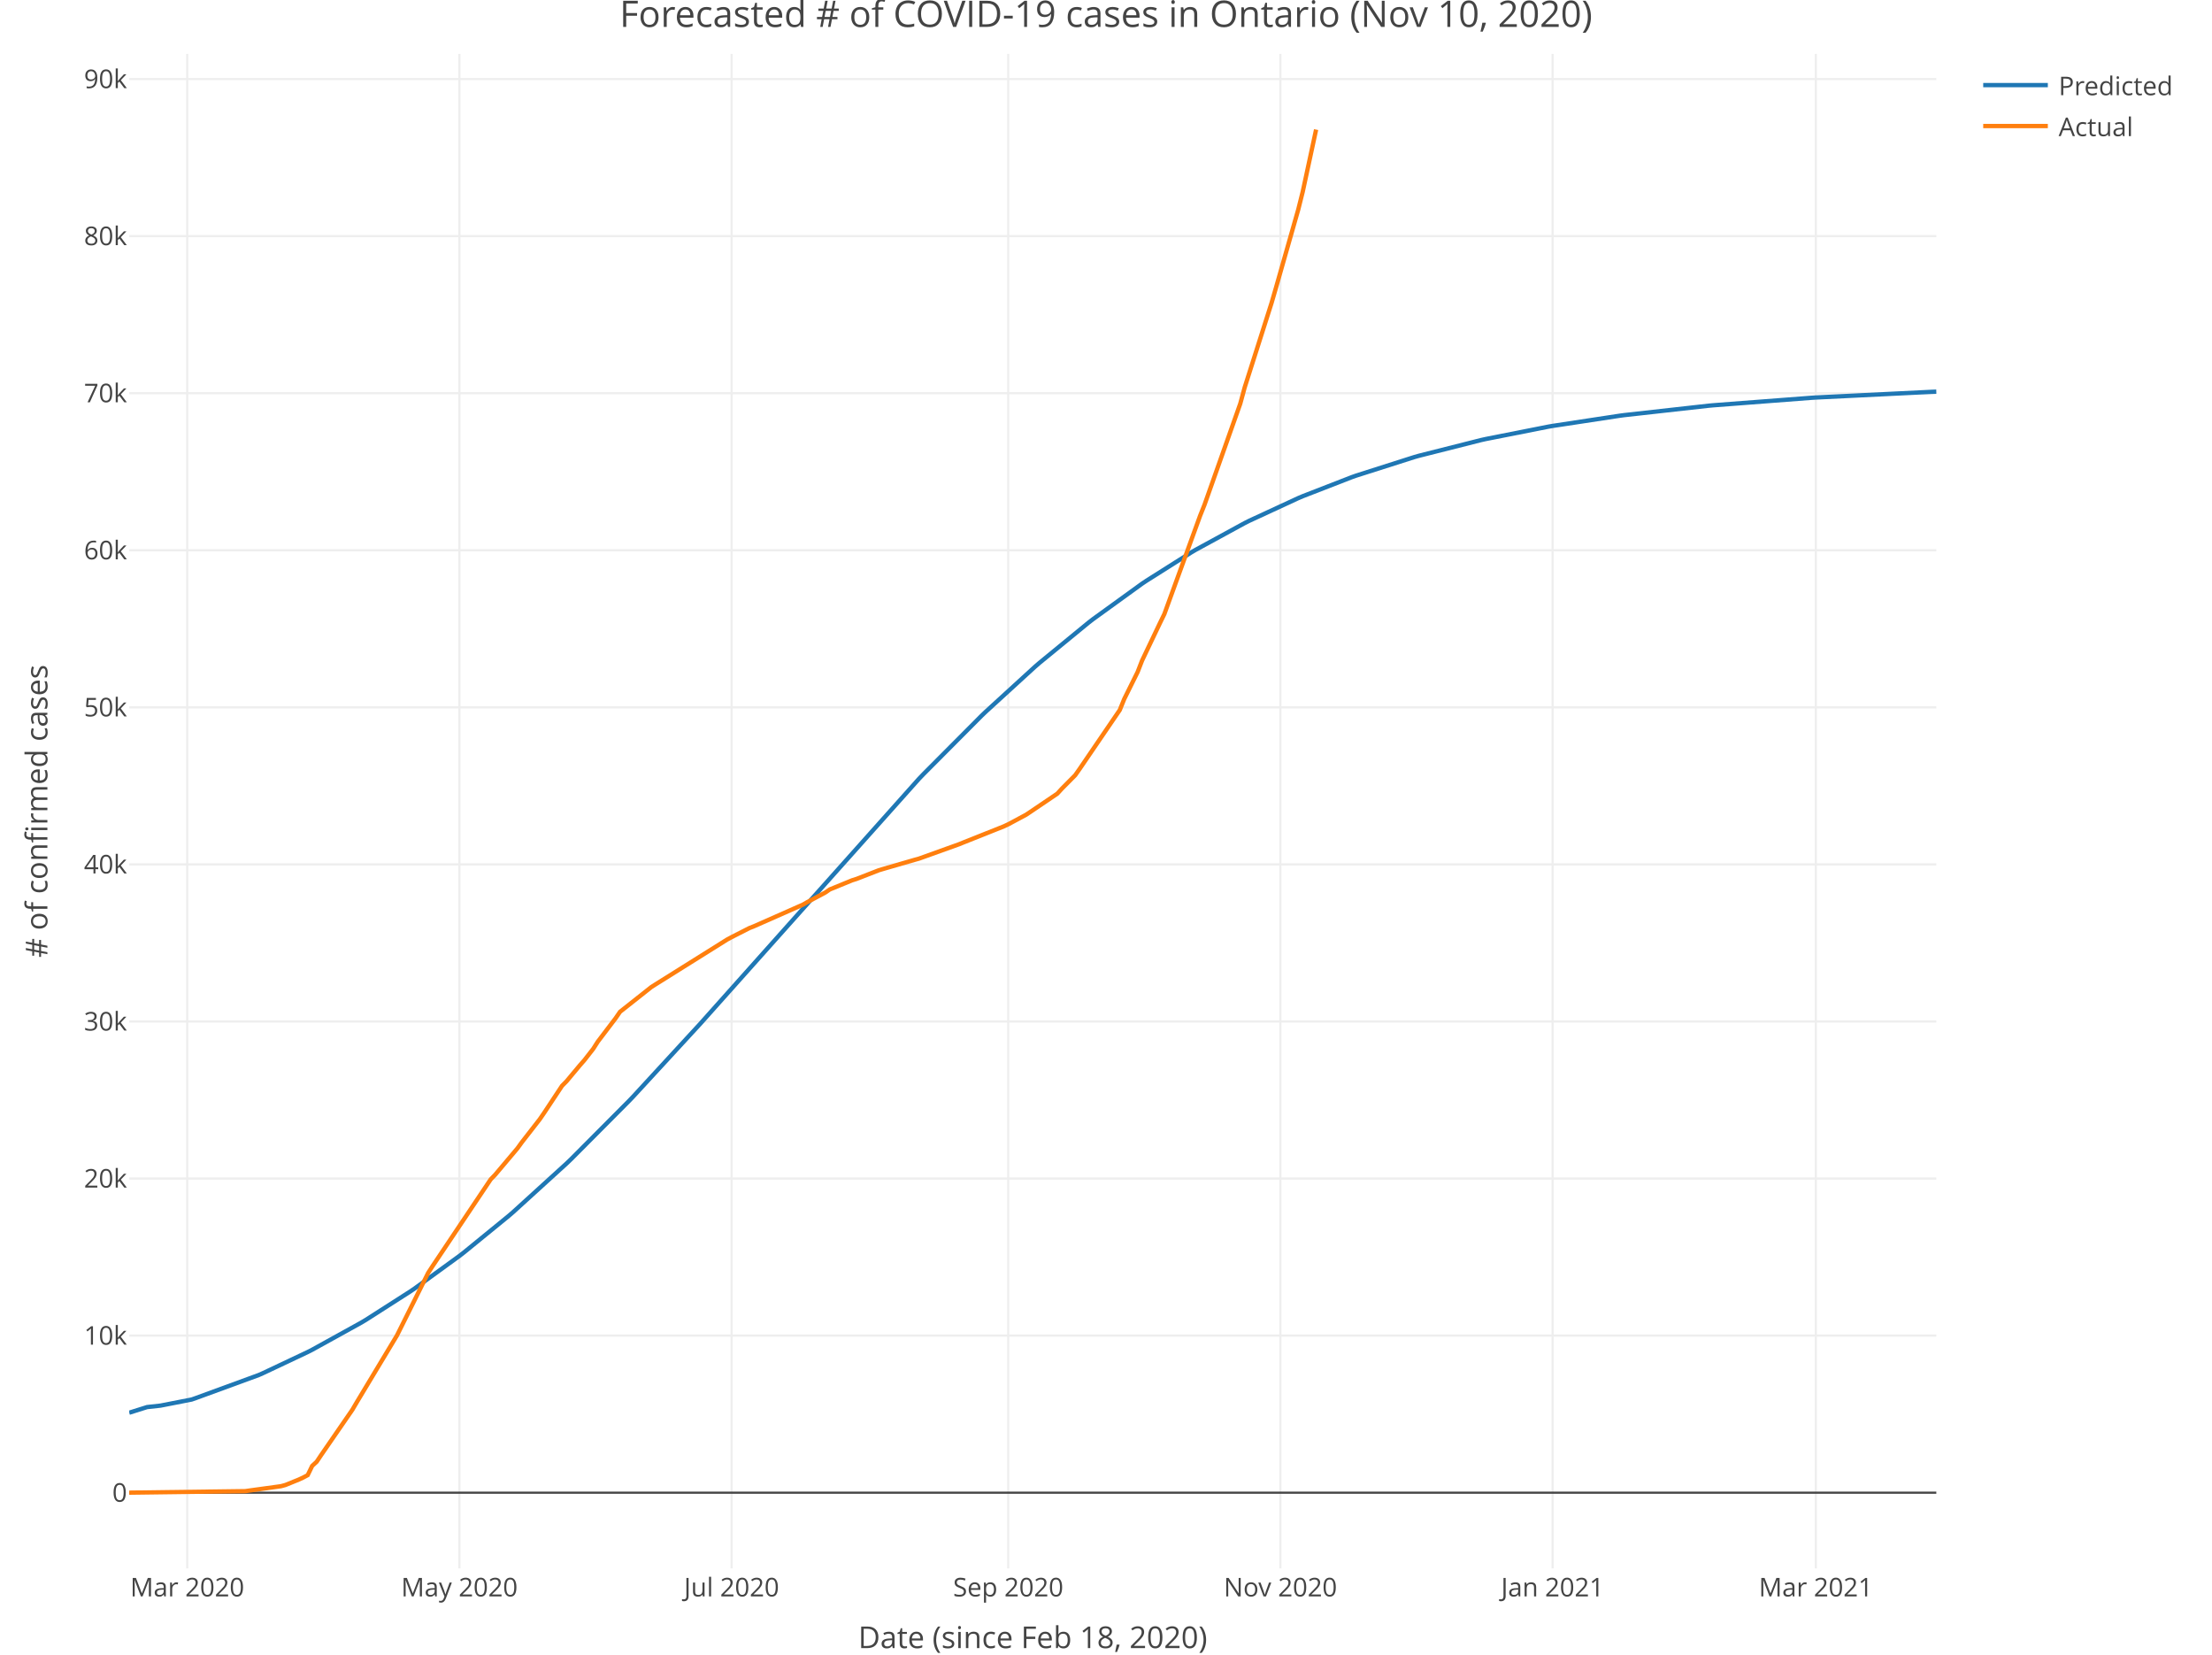
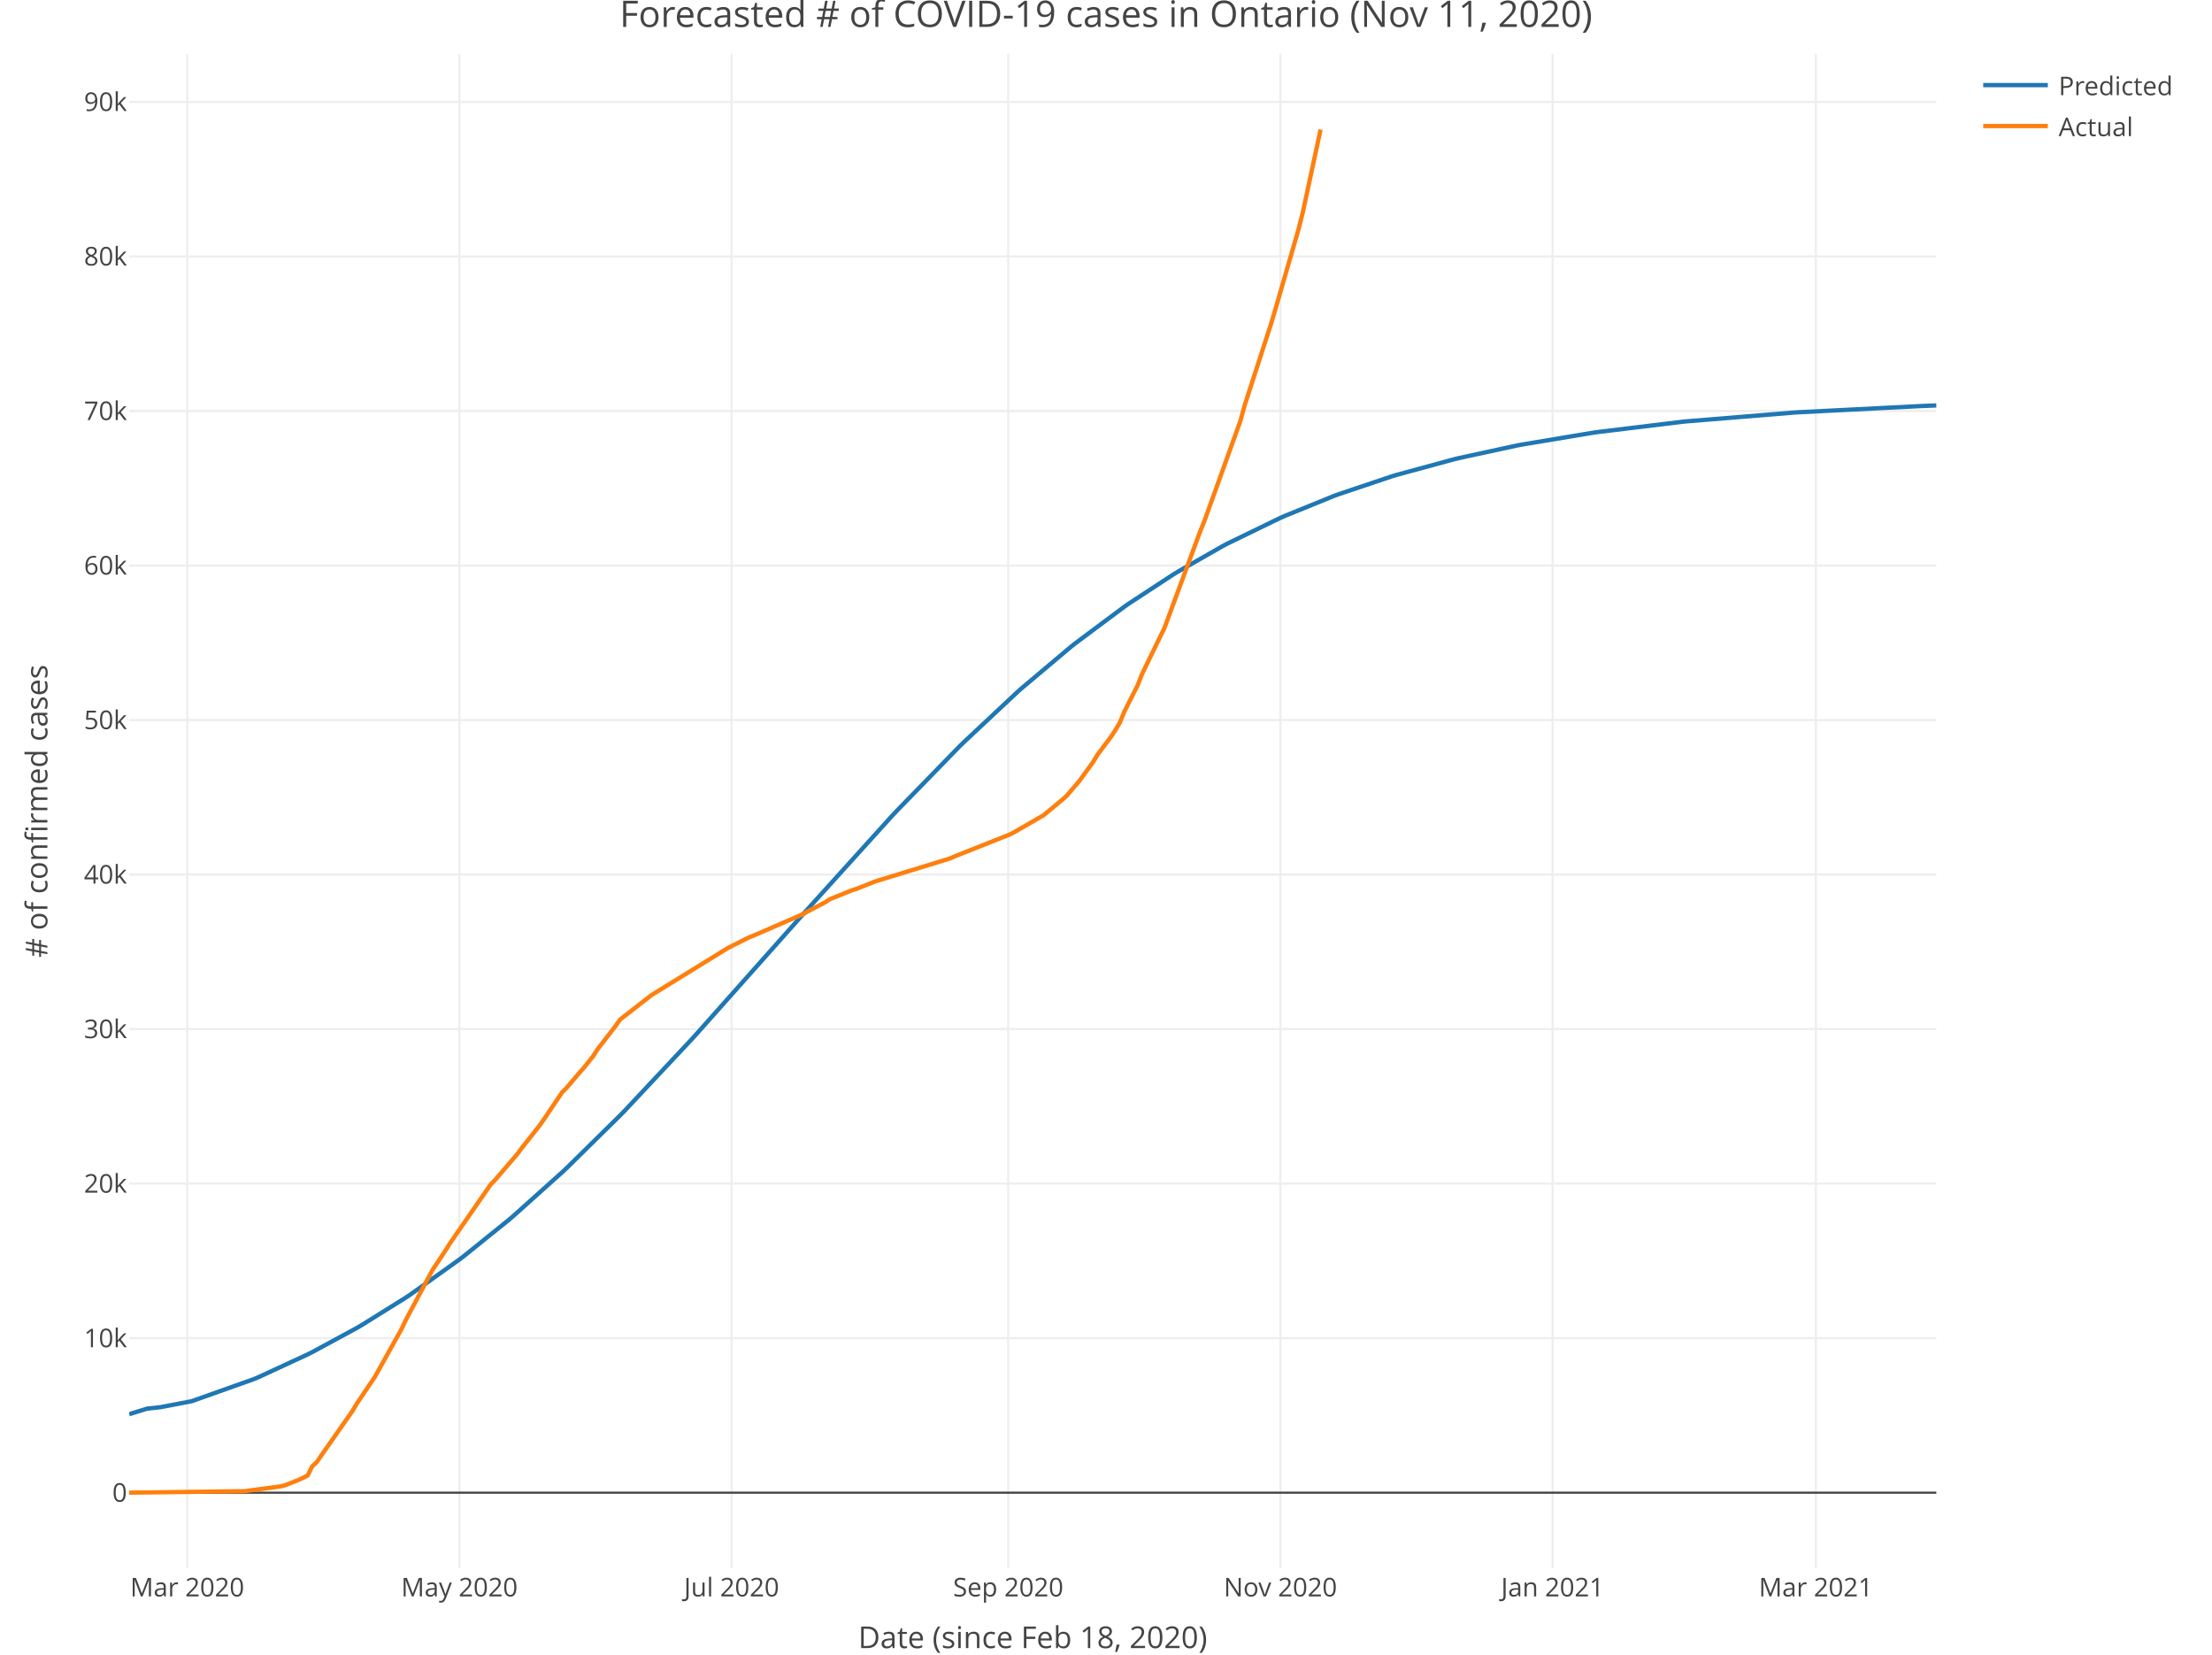
<svg xmlns="http://www.w3.org/2000/svg" class="main-svg" width="1027" height="768" style="" viewBox="0 0 1027 768">
  <rect x="0" y="0" width="1027" height="768" style="fill: rgb(255, 255, 255); fill-opacity: 1;" />
-   <defs id="defs-b7894f">
+   <defs id="defs-febb0b">
    <g class="clips">
-       <clipPath id="clipb7894fxyplot" class="plotclip">
+       <clipPath id="clipfebb0bxyplot" class="plotclip">
        <rect width="839" height="703" />
      </clipPath>
-       <clipPath class="axesclip" id="clipb7894fx">
+       <clipPath class="axesclip" id="clipfebb0bx">
        <rect x="60" y="0" width="839" height="768" />
      </clipPath>
-       <clipPath class="axesclip" id="clipb7894fy">
+       <clipPath class="axesclip" id="clipfebb0by">
        <rect x="0" y="25" width="1027" height="703" />
      </clipPath>
-       <clipPath class="axesclip" id="clipb7894fxy">
+       <clipPath class="axesclip" id="clipfebb0bxy">
        <rect x="60" y="25" width="839" height="703" />
      </clipPath>
    </g>
    <g class="gradients" />
  </defs>
  <g class="bglayer" />
  <g class="layer-below">
    <g class="imagelayer" />
    <g class="shapelayer" />
  </g>
  <g class="cartesianlayer">
    <g class="subplot xy">
      <g class="layer-subplot">
        <g class="shapelayer" />
        <g class="imagelayer" />
      </g>
      <g class="gridlayer">
        <g class="x">
          <path class="xgrid crisp" transform="translate(86.93,0)" d="M0,25v703" style="stroke: rgb(238, 238, 238); stroke-opacity: 1; stroke-width: 1px;" />
          <path class="xgrid crisp" transform="translate(213.3,0)" d="M0,25v703" style="stroke: rgb(238, 238, 238); stroke-opacity: 1; stroke-width: 1px;" />
          <path class="xgrid crisp" transform="translate(339.67,0)" d="M0,25v703" style="stroke: rgb(238, 238, 238); stroke-opacity: 1; stroke-width: 1px;" />
          <path class="xgrid crisp" transform="translate(468.11,0)" d="M0,25v703" style="stroke: rgb(238, 238, 238); stroke-opacity: 1; stroke-width: 1px;" />
          <path class="xgrid crisp" transform="translate(594.47,0)" d="M0,25v703" style="stroke: rgb(238, 238, 238); stroke-opacity: 1; stroke-width: 1px;" />
          <path class="xgrid crisp" transform="translate(720.84,0)" d="M0,25v703" style="stroke: rgb(238, 238, 238); stroke-opacity: 1; stroke-width: 1px;" />
          <path class="xgrid crisp" transform="translate(843.07,0)" d="M0,25v703" style="stroke: rgb(238, 238, 238); stroke-opacity: 1; stroke-width: 1px;" />
        </g>
        <g class="y">
-           <path class="ygrid crisp" transform="translate(0,619.95)" d="M60,0h839" style="stroke: rgb(238, 238, 238); stroke-opacity: 1; stroke-width: 1px;" />
-           <path class="ygrid crisp" transform="translate(0,547.04)" d="M60,0h839" style="stroke: rgb(238, 238, 238); stroke-opacity: 1; stroke-width: 1px;" />
-           <path class="ygrid crisp" transform="translate(0,474.14)" d="M60,0h839" style="stroke: rgb(238, 238, 238); stroke-opacity: 1; stroke-width: 1px;" />
-           <path class="ygrid crisp" transform="translate(0,401.23)" d="M60,0h839" style="stroke: rgb(238, 238, 238); stroke-opacity: 1; stroke-width: 1px;" />
-           <path class="ygrid crisp" transform="translate(0,328.32)" d="M60,0h839" style="stroke: rgb(238, 238, 238); stroke-opacity: 1; stroke-width: 1px;" />
-           <path class="ygrid crisp" transform="translate(0,255.42)" d="M60,0h839" style="stroke: rgb(238, 238, 238); stroke-opacity: 1; stroke-width: 1px;" />
-           <path class="ygrid crisp" transform="translate(0,182.51)" d="M60,0h839" style="stroke: rgb(238, 238, 238); stroke-opacity: 1; stroke-width: 1px;" />
-           <path class="ygrid crisp" transform="translate(0,109.6)" d="M60,0h839" style="stroke: rgb(238, 238, 238); stroke-opacity: 1; stroke-width: 1px;" />
-           <path class="ygrid crisp" transform="translate(0,36.7)" d="M60,0h839" style="stroke: rgb(238, 238, 238); stroke-opacity: 1; stroke-width: 1px;" />
+           <path class="ygrid crisp" transform="translate(0,621.13)" d="M60,0h839" style="stroke: rgb(238, 238, 238); stroke-opacity: 1; stroke-width: 1px;" />
+           <path class="ygrid crisp" transform="translate(0,549.4)" d="M60,0h839" style="stroke: rgb(238, 238, 238); stroke-opacity: 1; stroke-width: 1px;" />
+           <path class="ygrid crisp" transform="translate(0,477.67)" d="M60,0h839" style="stroke: rgb(238, 238, 238); stroke-opacity: 1; stroke-width: 1px;" />
+           <path class="ygrid crisp" transform="translate(0,405.94)" d="M60,0h839" style="stroke: rgb(238, 238, 238); stroke-opacity: 1; stroke-width: 1px;" />
+           <path class="ygrid crisp" transform="translate(0,334.22)" d="M60,0h839" style="stroke: rgb(238, 238, 238); stroke-opacity: 1; stroke-width: 1px;" />
+           <path class="ygrid crisp" transform="translate(0,262.49)" d="M60,0h839" style="stroke: rgb(238, 238, 238); stroke-opacity: 1; stroke-width: 1px;" />
+           <path class="ygrid crisp" transform="translate(0,190.76)" d="M60,0h839" style="stroke: rgb(238, 238, 238); stroke-opacity: 1; stroke-width: 1px;" />
+           <path class="ygrid crisp" transform="translate(0,119.03)" d="M60,0h839" style="stroke: rgb(238, 238, 238); stroke-opacity: 1; stroke-width: 1px;" />
+           <path class="ygrid crisp" transform="translate(0,47.3)" d="M60,0h839" style="stroke: rgb(238, 238, 238); stroke-opacity: 1; stroke-width: 1px;" />
        </g>
      </g>
      <g class="zerolinelayer">
        <path class="yzl zl crisp" transform="translate(0,692.86)" d="M60,0h839" style="stroke: rgb(68, 68, 68); stroke-opacity: 1; stroke-width: 1px;" />
      </g>
      <path class="xlines-below" />
      <path class="ylines-below" />
      <g class="overlines-below" />
      <g class="xaxislayer-below" />
      <g class="yaxislayer-below" />
      <g class="overaxes-below" />
-       <g class="plot" transform="translate(60, 25)" clip-path="url('#clipb7894fxyplot')">
+       <g class="plot" transform="translate(60, 25)" clip-path="url('#clipfebb0bxyplot')">
        <g class="scatterlayer mlayer">
-           <g class="trace scatter trace7ab16a" style="stroke-miterlimit: 2; opacity: 1;">
+           <g class="trace scatter trace23c319" style="stroke-miterlimit: 2; opacity: 1;">
            <g class="fills" />
            <g class="errorbars" />
            <g class="lines">
-               <path class="js-line" d="M0,630.73L8.29,628.12L14.5,627.44L29,624.61L31.07,623.88L60.08,613.26L62.15,612.35L82.86,602.57L84.94,601.51L107.72,588.92L109.8,587.68L130.51,574.43L132.58,573.02L153.3,557.96L155.37,556.36L176.09,539.46L178.16,537.68L203.02,515.07L205.09,513.09L232.02,486.04L234.09,483.87L265.17,450.13L267.24,447.81L366.67,336.49L368.75,334.32L395.68,307.27L397.75,305.29L420.54,284.47L422.61,282.68L445.4,264L447.47,262.4L470.25,245.92L472.33,244.53L493.04,231.44L495.11,230.22L517.9,217.79L519.97,216.75L542.76,206.21L544.83,205.33L567.62,196.48L569.69,195.75L596.62,187.17L598.69,186.58L627.7,179.25L629.77,178.79L658.77,173.06L660.84,172.7L691.92,167.98L693.99,167.7L733.35,163.31L735.42,163.12L781,159.64L783.07,159.51L836.93,156.87L839,156.79" style="vector-effect: non-scaling-stroke; fill: none; stroke: rgb(31, 119, 180); stroke-opacity: 1; stroke-width: 2px; opacity: 1;" />
+               <path class="js-line" d="M0,631.41L8.29,628.84L14.5,628.17L29,625.39L31.07,624.66L58,615.08L60.08,614.2L82.86,603.66L84.94,602.62L105.65,591.4L107.72,590.2L128.44,577.28L130.51,575.9L153.3,559.62L155.37,558.04L176.09,541.34L178.16,539.58L200.95,519.17L203.02,517.23L227.88,492.77L229.95,490.65L261.02,457.53L263.09,455.26L310.74,401.72L312.81,399.38L354.24,353.61L356.32,351.4L385.32,321.62L387.39,319.59L412.25,296.32L414.32,294.48L437.11,275.3L439.18,273.66L461.97,256.65L464.04,255.21L484.76,241.64L486.83,240.38L507.54,228.55L509.61,227.45L534.47,215.37L536.55,214.46L559.33,205.2L561.4,204.44L586.26,196.08L588.34,195.45L615.27,188.13L617.34,187.63L644.27,181.8L646.34,181.4L679.49,175.87L681.56,175.57L720.92,170.79L722.99,170.58L772.71,166.51L774.78,166.37L832.79,163.43L834.86,163.35L839,163.19" style="vector-effect: non-scaling-stroke; fill: none; stroke: rgb(31, 119, 180); stroke-opacity: 1; stroke-width: 2px; opacity: 1;" />
            </g>
            <g class="points" />
            <g class="text" />
          </g>
-           <g class="trace scatter tracee8efe3" style="stroke-miterlimit: 2; opacity: 1;">
+           <g class="trace scatter trace85457b" style="stroke-miterlimit: 2; opacity: 1;">
            <g class="fills" />
            <g class="errorbars" />
            <g class="lines">
-               <path class="js-line" d="M0,667.84L53.86,667.14L55.93,666.84L70.43,664.85L72.51,664.29L78.72,661.77L80.79,660.81L82.86,659.71L84.94,655.42L87.01,653.52L89.08,650.42L103.58,629.39L105.65,625.87L124.3,594.88L126.37,590.74L138.8,565.82L140.87,562.64L167.8,522.45L169.87,520.31L180.23,508.03L182.3,505.18L190.59,494.53L192.66,491.52L200.95,479L203.02,476.91L209.23,469.48L211.3,467.12L215.45,461.8L217.52,458.55L225.8,447.66L227.88,444.64L242.38,433.18L244.45,431.86L277.6,411.1L279.67,409.99L287.95,405.77L290.02,404.96L312.81,394.89L314.88,393.7L323.17,389.28L325.24,387.86L335.6,383.62L337.67,382.97L348.03,378.94L350.1,378.32L364.6,374.12L366.67,373.55L385.32,366.85L387.39,366.01L406.03,358.58L408.11,357.61L416.39,353.18L418.46,351.8L430.89,343.39L432.97,341.11L439.18,334.85L441.25,331.92L459.9,304.56L461.97,299.45L468.18,286.93L470.25,281.6L478.54,264.23L480.61,259.98L497.19,214.41L499.26,209.22L515.83,162.39L517.9,154.79L530.33,115.73L532.4,108.61L542.76,72.26L544.83,64.01L551.05,35.15" style="vector-effect: non-scaling-stroke; fill: none; stroke: rgb(255, 127, 14); stroke-opacity: 1; stroke-width: 2px; opacity: 1;" />
+               <path class="js-line" d="M0,667.84L53.86,667.15L55.93,666.85L70.43,664.9L72.51,664.35L78.72,661.87L80.79,660.92L82.86,659.85L84.94,655.62L87.01,653.76L89.08,650.7L103.58,630.01L105.65,626.55L111.87,617.3L113.94,614.28L126.37,591.98L128.44,587.64L140.87,564.34L142.94,561.3L147.08,555.04L149.16,551.75L167.8,524.8L169.87,522.69L180.23,510.61L182.3,507.81L190.59,497.33L192.66,494.37L200.95,482.05L203.02,479.99L209.23,472.68L211.3,470.37L215.45,465.13L217.52,461.93L225.8,451.22L227.88,448.25L242.38,436.97L244.45,435.67L277.6,415.25L279.67,414.15L287.95,410.01L290.02,409.21L312.81,399.31L314.88,398.13L323.17,393.78L325.24,392.39L335.6,388.22L337.67,387.58L345.96,384.27L348.03,383.61L381.18,373.43L383.25,372.49L408.11,362.63L410.18,361.68L422.61,354.51L424.68,353.29L432.97,346.39L435.04,344.59L441.25,337.36L443.32,334.44L447.47,328.77L449.54,325.34L455.75,317.07L457.82,313.95L459.9,310.43L461.97,305.41L468.18,293.09L470.25,287.84L478.54,270.76L480.61,266.57L497.19,221.74L499.26,216.63L515.83,170.56L517.9,163.08L530.33,124.66L532.4,117.65L542.76,81.89L544.83,73.77L553.12,35.15" style="vector-effect: non-scaling-stroke; fill: none; stroke: rgb(255, 127, 14); stroke-opacity: 1; stroke-width: 2px; opacity: 1;" />
            </g>
            <g class="points" />
            <g class="text" />
          </g>
        </g>
      </g>
      <g class="overplot" />
      <path class="xlines-above crisp" style="fill: none;" d="M0,0" />
      <path class="ylines-above crisp" style="fill: none;" d="M0,0" />
      <g class="overlines-above" />
      <g class="xaxislayer-above">
        <g class="xtick">
          <text text-anchor="middle" x="0" y="741" transform="translate(86.93,0)" style="font-family: 'Open Sans', verdana, arial, sans-serif; font-size: 12px; fill: rgb(68, 68, 68); fill-opacity: 1; white-space: pre;">Mar 2020</text>
        </g>
        <g class="xtick">
          <text text-anchor="middle" x="0" y="741" transform="translate(213.3,0)" style="font-family: 'Open Sans', verdana, arial, sans-serif; font-size: 12px; fill: rgb(68, 68, 68); fill-opacity: 1; white-space: pre;">May 2020</text>
        </g>
        <g class="xtick">
          <text text-anchor="middle" x="0" y="741" transform="translate(339.67,0)" style="font-family: 'Open Sans', verdana, arial, sans-serif; font-size: 12px; fill: rgb(68, 68, 68); fill-opacity: 1; white-space: pre;">Jul 2020</text>
        </g>
        <g class="xtick">
          <text text-anchor="middle" x="0" y="741" transform="translate(468.11,0)" style="font-family: 'Open Sans', verdana, arial, sans-serif; font-size: 12px; fill: rgb(68, 68, 68); fill-opacity: 1; white-space: pre;">Sep 2020</text>
        </g>
        <g class="xtick">
          <text text-anchor="middle" x="0" y="741" transform="translate(594.47,0)" style="font-family: 'Open Sans', verdana, arial, sans-serif; font-size: 12px; fill: rgb(68, 68, 68); fill-opacity: 1; white-space: pre;">Nov 2020</text>
        </g>
        <g class="xtick">
          <text text-anchor="middle" x="0" y="741" transform="translate(720.84,0)" style="font-family: 'Open Sans', verdana, arial, sans-serif; font-size: 12px; fill: rgb(68, 68, 68); fill-opacity: 1; white-space: pre;">Jan 2021</text>
        </g>
        <g class="xtick">
          <text text-anchor="middle" x="0" y="741" transform="translate(843.07,0)" style="font-family: 'Open Sans', verdana, arial, sans-serif; font-size: 12px; fill: rgb(68, 68, 68); fill-opacity: 1; white-space: pre;">Mar 2021</text>
        </g>
      </g>
      <g class="yaxislayer-above">
        <g class="ytick">
          <text text-anchor="end" x="59" y="4.2" transform="translate(0,692.86)" style="font-family: 'Open Sans', verdana, arial, sans-serif; font-size: 12px; fill: rgb(68, 68, 68); fill-opacity: 1; white-space: pre;">0</text>
        </g>
        <g class="ytick">
-           <text text-anchor="end" x="59" y="4.2" transform="translate(0,619.95)" style="font-family: 'Open Sans', verdana, arial, sans-serif; font-size: 12px; fill: rgb(68, 68, 68); fill-opacity: 1; white-space: pre;">10k</text>
-         </g>
-         <g class="ytick">
-           <text text-anchor="end" x="59" y="4.2" transform="translate(0,547.04)" style="font-family: 'Open Sans', verdana, arial, sans-serif; font-size: 12px; fill: rgb(68, 68, 68); fill-opacity: 1; white-space: pre;">20k</text>
-         </g>
-         <g class="ytick">
-           <text text-anchor="end" x="59" y="4.2" transform="translate(0,474.14)" style="font-family: 'Open Sans', verdana, arial, sans-serif; font-size: 12px; fill: rgb(68, 68, 68); fill-opacity: 1; white-space: pre;">30k</text>
-         </g>
-         <g class="ytick">
-           <text text-anchor="end" x="59" y="4.2" transform="translate(0,401.23)" style="font-family: 'Open Sans', verdana, arial, sans-serif; font-size: 12px; fill: rgb(68, 68, 68); fill-opacity: 1; white-space: pre;">40k</text>
-         </g>
-         <g class="ytick">
-           <text text-anchor="end" x="59" y="4.2" transform="translate(0,328.32)" style="font-family: 'Open Sans', verdana, arial, sans-serif; font-size: 12px; fill: rgb(68, 68, 68); fill-opacity: 1; white-space: pre;">50k</text>
-         </g>
-         <g class="ytick">
-           <text text-anchor="end" x="59" y="4.2" transform="translate(0,255.42)" style="font-family: 'Open Sans', verdana, arial, sans-serif; font-size: 12px; fill: rgb(68, 68, 68); fill-opacity: 1; white-space: pre;">60k</text>
-         </g>
-         <g class="ytick">
-           <text text-anchor="end" x="59" y="4.2" transform="translate(0,182.51)" style="font-family: 'Open Sans', verdana, arial, sans-serif; font-size: 12px; fill: rgb(68, 68, 68); fill-opacity: 1; white-space: pre;">70k</text>
-         </g>
-         <g class="ytick">
-           <text text-anchor="end" x="59" y="4.2" transform="translate(0,109.6)" style="font-family: 'Open Sans', verdana, arial, sans-serif; font-size: 12px; fill: rgb(68, 68, 68); fill-opacity: 1; white-space: pre;">80k</text>
-         </g>
-         <g class="ytick">
-           <text text-anchor="end" x="59" y="4.2" transform="translate(0,36.7)" style="font-family: 'Open Sans', verdana, arial, sans-serif; font-size: 12px; fill: rgb(68, 68, 68); fill-opacity: 1; white-space: pre;">90k</text>
+           <text text-anchor="end" x="59" y="4.2" transform="translate(0,621.13)" style="font-family: 'Open Sans', verdana, arial, sans-serif; font-size: 12px; fill: rgb(68, 68, 68); fill-opacity: 1; white-space: pre;">10k</text>
+         </g>
+         <g class="ytick">
+           <text text-anchor="end" x="59" y="4.2" transform="translate(0,549.4)" style="font-family: 'Open Sans', verdana, arial, sans-serif; font-size: 12px; fill: rgb(68, 68, 68); fill-opacity: 1; white-space: pre;">20k</text>
+         </g>
+         <g class="ytick">
+           <text text-anchor="end" x="59" y="4.2" transform="translate(0,477.67)" style="font-family: 'Open Sans', verdana, arial, sans-serif; font-size: 12px; fill: rgb(68, 68, 68); fill-opacity: 1; white-space: pre;">30k</text>
+         </g>
+         <g class="ytick">
+           <text text-anchor="end" x="59" y="4.2" transform="translate(0,405.94)" style="font-family: 'Open Sans', verdana, arial, sans-serif; font-size: 12px; fill: rgb(68, 68, 68); fill-opacity: 1; white-space: pre;">40k</text>
+         </g>
+         <g class="ytick">
+           <text text-anchor="end" x="59" y="4.2" transform="translate(0,334.22)" style="font-family: 'Open Sans', verdana, arial, sans-serif; font-size: 12px; fill: rgb(68, 68, 68); fill-opacity: 1; white-space: pre;">50k</text>
+         </g>
+         <g class="ytick">
+           <text text-anchor="end" x="59" y="4.2" transform="translate(0,262.49)" style="font-family: 'Open Sans', verdana, arial, sans-serif; font-size: 12px; fill: rgb(68, 68, 68); fill-opacity: 1; white-space: pre;">60k</text>
+         </g>
+         <g class="ytick">
+           <text text-anchor="end" x="59" y="4.2" transform="translate(0,190.76)" style="font-family: 'Open Sans', verdana, arial, sans-serif; font-size: 12px; fill: rgb(68, 68, 68); fill-opacity: 1; white-space: pre;">70k</text>
+         </g>
+         <g class="ytick">
+           <text text-anchor="end" x="59" y="4.2" transform="translate(0,119.03)" style="font-family: 'Open Sans', verdana, arial, sans-serif; font-size: 12px; fill: rgb(68, 68, 68); fill-opacity: 1; white-space: pre;">80k</text>
+         </g>
+         <g class="ytick">
+           <text text-anchor="end" x="59" y="4.2" transform="translate(0,47.3)" style="font-family: 'Open Sans', verdana, arial, sans-serif; font-size: 12px; fill: rgb(68, 68, 68); fill-opacity: 1; white-space: pre;">90k</text>
        </g>
      </g>
      <g class="overaxes-above" />
    </g>
  </g>
  <g class="polarlayer" />
  <g class="ternarylayer" />
  <g class="geolayer" />
  <g class="funnelarealayer" />
  <g class="pielayer" />
  <g class="treemaplayer" />
  <g class="sunburstlayer" />
  <g class="glimages" />
-   <defs id="topdefs-b7894f">
+   <defs id="topdefs-febb0b">
    <g class="clips" />
-     <clipPath id="legendb7894f">
+     <clipPath id="legendfebb0b">
      <rect width="101" height="48" x="0" y="0" />
    </clipPath>
  </defs>
  <g class="layer-above">
    <g class="imagelayer" />
    <g class="shapelayer" />
  </g>
  <g class="infolayer">
    <g class="legend" pointer-events="all" transform="translate(915.78, 25)">
      <rect class="bg" shape-rendering="crispEdges" style="stroke: rgb(68, 68, 68); stroke-opacity: 1; fill: rgb(255, 255, 255); fill-opacity: 1; stroke-width: 0px;" width="101" height="48" x="0" y="0" />
-       <g class="scrollbox" transform="translate(0, 0)" clip-path="url('#legendb7894f')">
+       <g class="scrollbox" transform="translate(0, 0)" clip-path="url('#legendfebb0b')">
        <g class="groups">
          <g class="traces" style="opacity: 1;" transform="translate(0, 14.5)">
            <text class="legendtext user-select-none" text-anchor="start" x="40" y="4.68" style="font-family: 'Open Sans', verdana, arial, sans-serif; font-size: 12px; fill: rgb(68, 68, 68); fill-opacity: 1; white-space: pre;">Predicted</text>
            <g class="layers" style="opacity: 1;">
              <g class="legendfill" />
              <g class="legendlines">
                <path class="js-line" d="M5,0h30" style="fill: none; stroke: rgb(31, 119, 180); stroke-opacity: 1; stroke-width: 2px;" />
              </g>
              <g class="legendsymbols">
                <g class="legendpoints" />
              </g>
            </g>
            <rect class="legendtoggle" pointer-events="all" x="0" y="-9.5" width="95.891" height="19" style="cursor: pointer; fill: rgb(0, 0, 0); fill-opacity: 0;" />
          </g>
          <g class="traces" style="opacity: 1;" transform="translate(0, 33.5)">
            <text class="legendtext user-select-none" text-anchor="start" x="40" y="4.68" style="font-family: 'Open Sans', verdana, arial, sans-serif; font-size: 12px; fill: rgb(68, 68, 68); fill-opacity: 1; white-space: pre;">Actual</text>
            <g class="layers" style="opacity: 1;">
              <g class="legendfill" />
              <g class="legendlines">
                <path class="js-line" d="M5,0h30" style="fill: none; stroke: rgb(255, 127, 14); stroke-opacity: 1; stroke-width: 2px;" />
              </g>
              <g class="legendsymbols">
                <g class="legendpoints" />
              </g>
            </g>
            <rect class="legendtoggle" pointer-events="all" x="0" y="-9.5" width="95.891" height="19" style="cursor: pointer; fill: rgb(0, 0, 0); fill-opacity: 0;" />
          </g>
        </g>
      </g>
      <rect class="scrollbar" rx="20" ry="3" width="0" height="0" style="fill: rgb(128, 139, 164); fill-opacity: 1;" x="0" y="0" />
    </g>
    <g class="g-gtitle">
-       <text class="gtitle" x="513.5" y="12.5" text-anchor="middle" dy="0em" style="font-family: 'Open Sans', verdana, arial, sans-serif; font-size: 17px; fill: rgb(68, 68, 68); opacity: 1; font-weight: normal; white-space: pre;">Forecasted # of COVID-19 cases in Ontario (Nov 10, 2020)</text>
+       <text class="gtitle" x="513.5" y="12.5" text-anchor="middle" dy="0em" style="font-family: 'Open Sans', verdana, arial, sans-serif; font-size: 17px; fill: rgb(68, 68, 68); opacity: 1; font-weight: normal; white-space: pre;">Forecasted # of COVID-19 cases in Ontario (Nov 11, 2020)</text>
    </g>
    <g class="g-xtitle" transform="translate(0,-15)">
      <text class="xtitle" x="479.5" y="780" text-anchor="middle" style="font-family: 'Open Sans', verdana, arial, sans-serif; font-size: 14px; fill: rgb(68, 68, 68); opacity: 1; font-weight: normal; white-space: pre;">Date (since Feb 18, 2020)</text>
    </g>
    <g class="g-ytitle">
      <text class="ytitle" transform="rotate(-90,22,376.5)" x="22" y="376.5" text-anchor="middle" style="font-family: 'Open Sans', verdana, arial, sans-serif; font-size: 14px; fill: rgb(68, 68, 68); opacity: 1; font-weight: normal; white-space: pre;"># of confirmed cases</text>
    </g>
  </g>
</svg>
